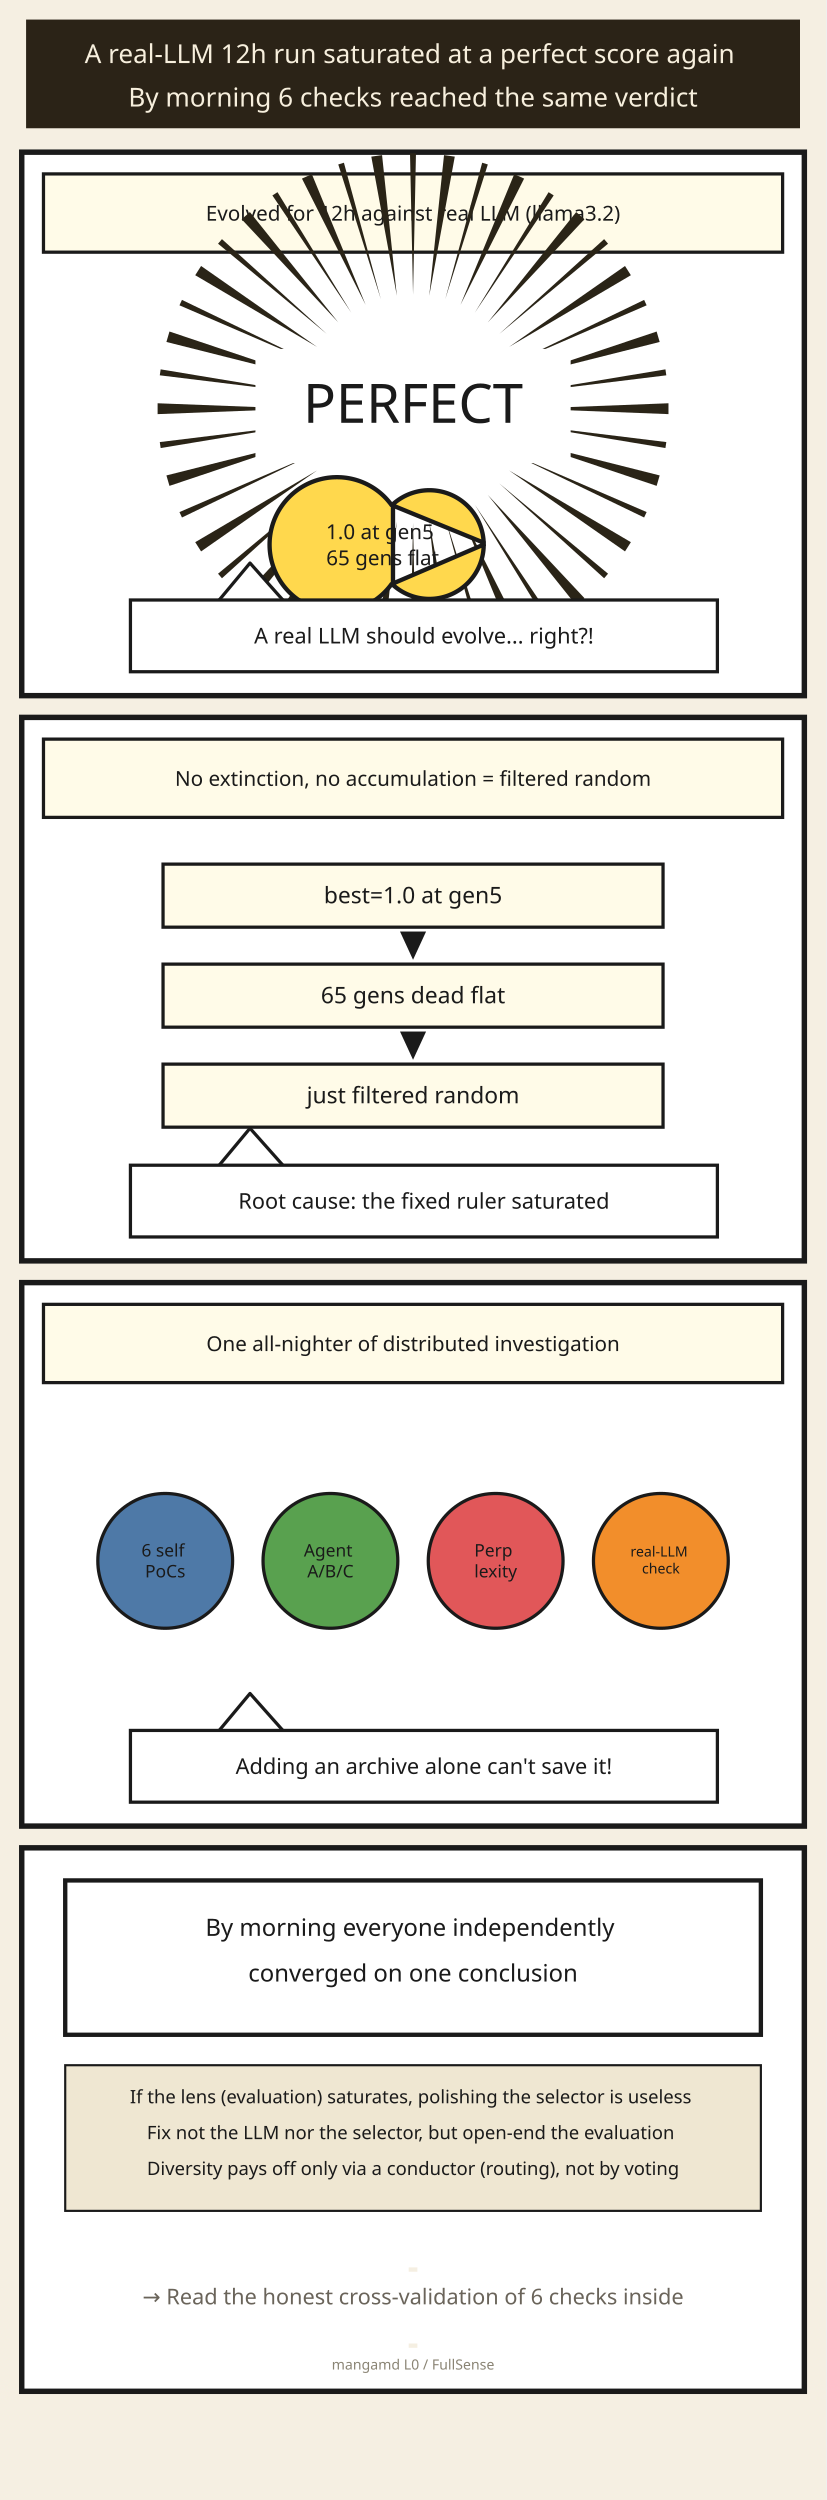
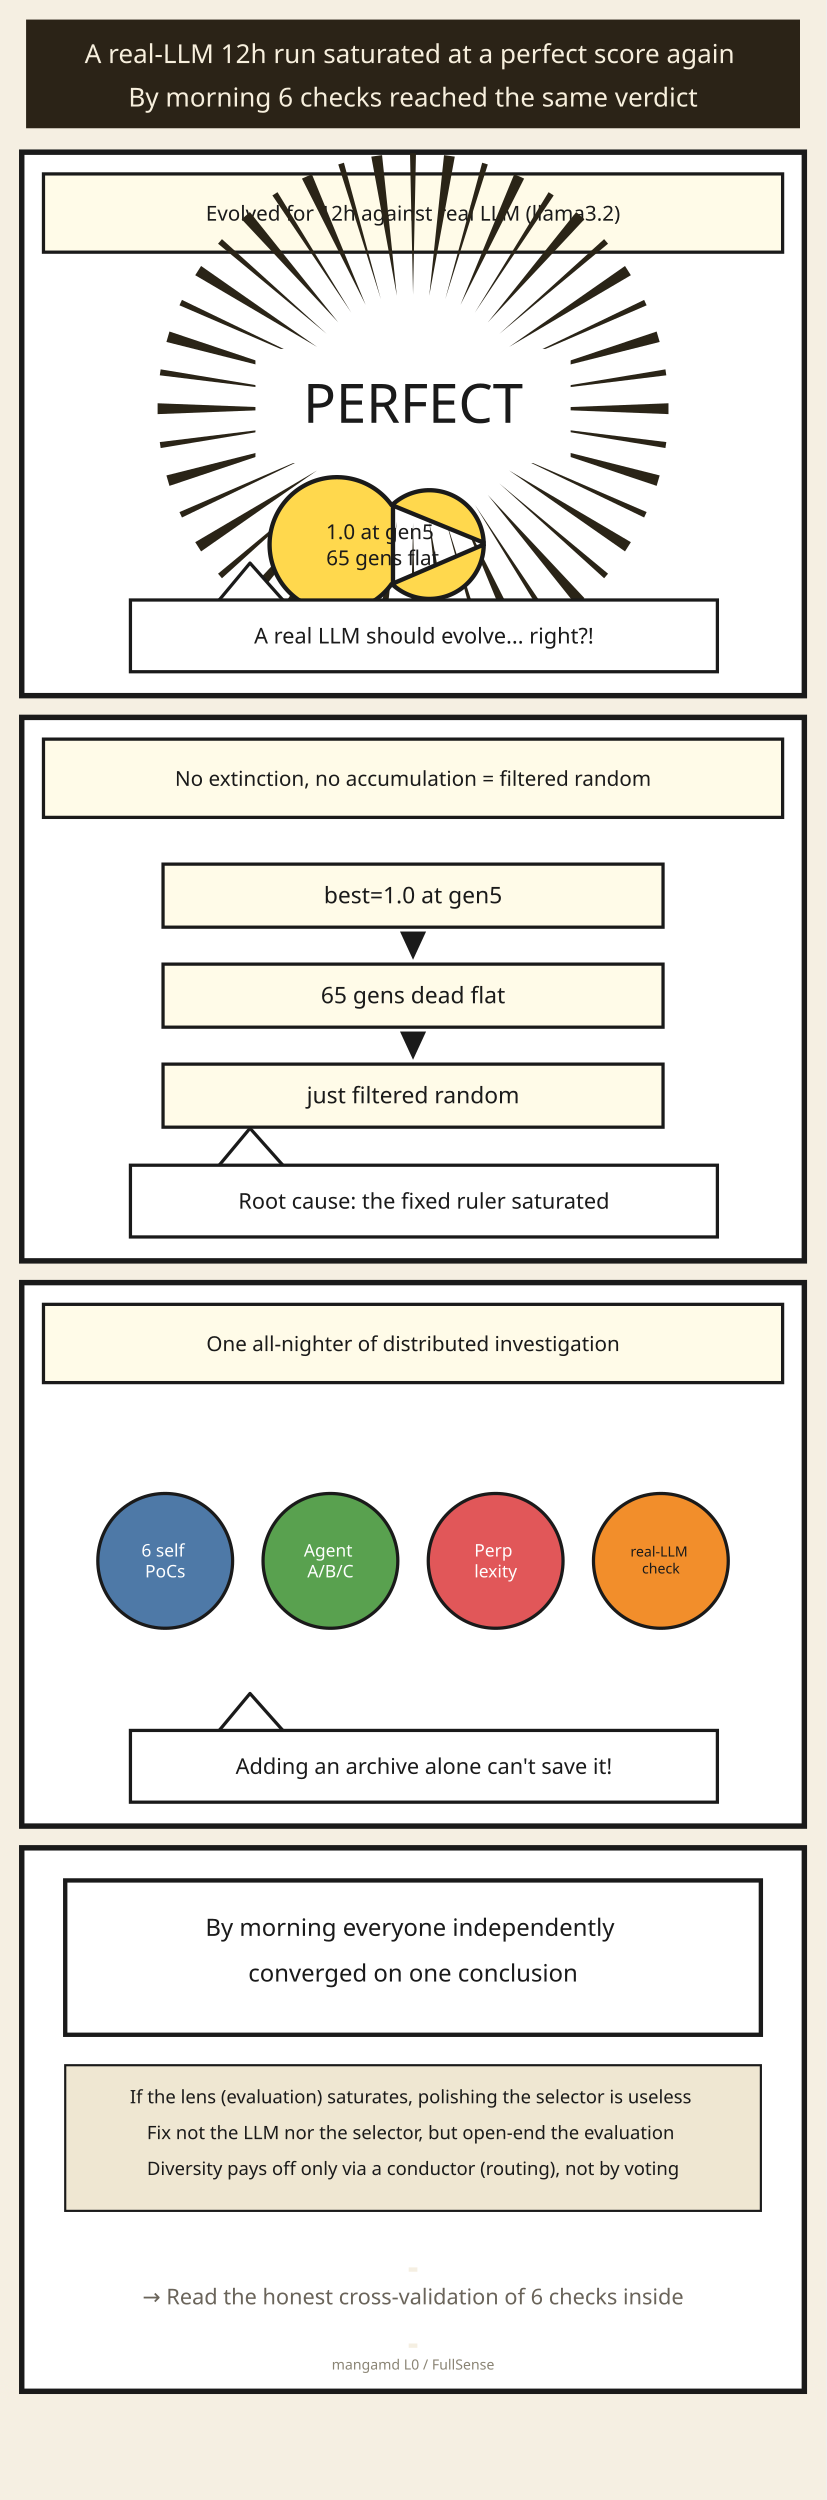
<svg xmlns="http://www.w3.org/2000/svg" viewBox="0 0 760 2300" role="img" aria-label="lldarwin v2 Overnight Marathon #27" style="width:100%;height:auto;max-width:1200px">
  <defs />
  <rect width="760" height="2300" fill="#f5efe2" />
  <g transform="translate(0.00,0.00) scale(1)">
    <path d="M 24.00,18.00 L 736.00,18.00 L 736.00,118.00 L 24.00,118.00 Z" fill="#2b2317" stroke="none" stroke-width="3" />
    <text font-family="'Segoe UI','Noto Sans',sans-serif" font-size="24" fill="#f7efdd" text-anchor="middle">
      <tspan x="380.0" y="58.0">A real-LLM 12h run saturated at a perfect score again</tspan>
      <tspan x="380.0" y="98.0">By morning 6 checks reached the same verdict</tspan>
    </text>
  </g>
  <g transform="translate(0.00,0.00) scale(1)">
    <path d="M 20.00,140.00 L 740.00,140.00 L 740.00,640.00 L 20.00,640.00 Z" fill="#ffffff" stroke="#1a1a1a" stroke-width="5" />
    <text font-family="'Segoe UI','Noto Sans',sans-serif" font-size="1" fill="#1a1a1a" text-anchor="middle">
      <tspan x="0.0" y="0.0" />
    </text>
  </g>
  <g transform="translate(0.00,0.00) scale(1)">
    <path d="M 20.00,660.00 L 740.00,660.00 L 740.00,1160.00 L 20.00,1160.00 Z" fill="#ffffff" stroke="#1a1a1a" stroke-width="5" />
    <text font-family="'Segoe UI','Noto Sans',sans-serif" font-size="1" fill="#1a1a1a" text-anchor="middle">
      <tspan x="0.0" y="0.0" />
    </text>
  </g>
  <g transform="translate(0.00,0.00) scale(1)">
    <path d="M 20.00,1180.00 L 740.00,1180.00 L 740.00,1680.00 L 20.00,1680.00 Z" fill="#ffffff" stroke="#1a1a1a" stroke-width="5" />
    <text font-family="'Segoe UI','Noto Sans',sans-serif" font-size="1" fill="#1a1a1a" text-anchor="middle">
      <tspan x="0.0" y="0.0" />
    </text>
  </g>
  <g transform="translate(0.00,0.00) scale(1)">
    <path d="M 20.00,1700.00 L 740.00,1700.00 L 740.00,2200.00 L 20.00,2200.00 Z" fill="#ffffff" stroke="#1a1a1a" stroke-width="5" />
    <text font-family="'Segoe UI','Noto Sans',sans-serif" font-size="1" fill="#1a1a1a" text-anchor="middle">
      <tspan x="0.0" y="0.0" />
    </text>
  </g>
  <g transform="translate(0.00,0.00) scale(1)">
    <path d="M 40.00,160.00 L 720.00,160.00 L 720.00,232.00 L 40.00,232.00 Z" fill="#fffbe8" stroke="#1a1a1a" stroke-width="3" />
    <text font-family="'Segoe UI','Noto Sans',sans-serif" font-size="19" fill="#1a1a1a" text-anchor="middle">
      <tspan x="380.0" y="203.0">Evolved for 12h against real LLM (llama3.2)</tspan>
    </text>
  </g>
  <g>
    <path d="M 485.0,376.0 L 615.0,381.0 L 615.0,371.0 Z" fill="#2a2417" />
    <path d="M 483.9,390.9 L 612.2,412.2 L 613.0,406.7 Z" fill="#2a2417" />
    <path d="M 480.7,405.6 L 604.1,447.0 L 606.9,437.4 Z" fill="#2a2417" />
    <path d="M 475.5,419.6 L 592.6,476.1 L 594.9,471.1 Z" fill="#2a2417" />
    <path d="M 468.3,432.8 L 575.0,507.3 L 580.4,498.8 Z" fill="#2a2417" />
    <path d="M 459.4,444.8 L 555.8,532.0 L 559.4,527.8 Z" fill="#2a2417" />
    <path d="M 448.8,455.4 L 530.1,556.9 L 537.7,550.3 Z" fill="#2a2417" />
    <path d="M 436.8,464.3 L 504.7,575.2 L 509.4,572.2 Z" fill="#2a2417" />
    <path d="M 423.6,471.5 L 473.1,591.8 L 482.2,587.7 Z" fill="#2a2417" />
    <path d="M 409.6,476.7 L 443.6,602.3 L 448.8,600.7 Z" fill="#2a2417" />
    <path d="M 394.9,479.9 L 408.5,609.3 L 418.4,607.9 Z" fill="#2a2417" />
    <path d="M 380.0,481.0 L 377.3,611.0 L 382.8,611.0 Z" fill="#2a2417" />
    <path d="M 365.1,479.9 L 341.6,607.9 L 351.5,609.3 Z" fill="#2a2417" />
    <path d="M 350.4,476.7 L 311.2,600.7 L 316.4,602.3 Z" fill="#2a2417" />
    <path d="M 336.4,471.5 L 277.8,587.7 L 286.9,591.8 Z" fill="#2a2417" />
    <path d="M 323.2,464.3 L 250.6,572.2 L 255.3,575.2 Z" fill="#2a2417" />
    <path d="M 311.2,455.4 L 222.3,550.3 L 229.9,556.9 Z" fill="#2a2417" />
    <path d="M 300.6,444.8 L 200.6,527.8 L 204.2,532.0 Z" fill="#2a2417" />
    <path d="M 291.7,432.8 L 179.6,498.8 L 185.0,507.3 Z" fill="#2a2417" />
    <path d="M 284.5,419.6 L 165.1,471.1 L 167.4,476.1 Z" fill="#2a2417" />
    <path d="M 279.3,405.6 L 153.1,437.4 L 155.9,447.0 Z" fill="#2a2417" />
    <path d="M 276.1,390.9 L 147.0,406.7 L 147.8,412.2 Z" fill="#2a2417" />
    <path d="M 275.0,376.0 L 145.0,371.0 L 145.0,381.0 Z" fill="#2a2417" />
    <path d="M 276.1,361.1 L 147.8,339.8 L 147.0,345.3 Z" fill="#2a2417" />
    <path d="M 279.3,346.4 L 155.9,305.0 L 153.1,314.6 Z" fill="#2a2417" />
    <path d="M 284.5,332.4 L 167.4,275.9 L 165.1,280.9 Z" fill="#2a2417" />
    <path d="M 291.7,319.2 L 185.0,244.7 L 179.6,253.2 Z" fill="#2a2417" />
    <path d="M 300.6,307.2 L 204.2,220.0 L 200.6,224.2 Z" fill="#2a2417" />
    <path d="M 311.2,296.6 L 229.9,195.1 L 222.3,201.7 Z" fill="#2a2417" />
    <path d="M 323.2,287.7 L 255.3,176.8 L 250.6,179.8 Z" fill="#2a2417" />
    <path d="M 336.4,280.5 L 286.9,160.2 L 277.8,164.3 Z" fill="#2a2417" />
    <path d="M 350.4,275.3 L 316.4,149.7 L 311.2,151.3 Z" fill="#2a2417" />
    <path d="M 365.1,272.1 L 351.5,142.7 L 341.6,144.1 Z" fill="#2a2417" />
    <path d="M 380.0,271.0 L 382.7,141.0 L 377.2,141.0 Z" fill="#2a2417" />
    <path d="M 394.9,272.1 L 418.4,144.1 L 408.5,142.7 Z" fill="#2a2417" />
    <path d="M 409.6,275.3 L 448.8,151.3 L 443.6,149.7 Z" fill="#2a2417" />
    <path d="M 423.6,280.5 L 482.2,164.3 L 473.1,160.2 Z" fill="#2a2417" />
    <path d="M 436.8,287.7 L 509.4,179.8 L 504.7,176.8 Z" fill="#2a2417" />
    <path d="M 448.8,296.6 L 537.7,201.7 L 530.1,195.1 Z" fill="#2a2417" />
    <path d="M 459.4,307.2 L 559.4,224.2 L 555.8,220.0 Z" fill="#2a2417" />
    <path d="M 468.3,319.2 L 580.4,253.2 L 575.0,244.7 Z" fill="#2a2417" />
    <path d="M 475.5,332.4 L 594.9,280.9 L 592.6,275.9 Z" fill="#2a2417" />
    <path d="M 480.7,346.4 L 606.9,314.6 L 604.1,305.0 Z" fill="#2a2417" />
    <path d="M 483.9,361.1 L 613.0,345.3 L 612.2,339.8 Z" fill="#2a2417" />
  </g>
  <g transform="translate(0.00,0.00) scale(1)">
    <path d="M 235.00,321.00 L 525.00,321.00 L 525.00,426.00 L 235.00,426.00 Z" fill="#ffffff" stroke="none" stroke-width="3" />
    <text font-family="'Segoe UI','Noto Sans',sans-serif" font-size="50" fill="#1a1a1a" text-anchor="middle">
      <tspan x="380.0" y="389.0">PERFECT</tspan>
    </text>
  </g>
  <path d="M 360.16,537.44 L 358.86,539.17 L 357.49,540.85 L 356.07,542.49 L 354.60,544.07 L 353.07,545.60 L 351.49,547.07 L 349.85,548.49 L 348.17,549.86 L 346.44,551.16 L 344.67,552.40 L 342.85,553.58 L 341.00,554.69 L 339.11,555.74 L 337.18,556.73 L 335.22,557.64 L 333.23,558.49 L 331.21,559.26 L 329.16,559.97 L 327.09,560.60 L 325.00,561.16 L 322.89,561.65 L 320.77,562.06 L 318.63,562.40 L 316.48,562.66 L 314.32,562.85 L 312.16,562.96 L 310.00,563.00 L 307.84,562.96 L 305.68,562.85 L 303.52,562.66 L 301.37,562.40 L 299.23,562.06 L 297.11,561.65 L 295.00,561.16 L 292.91,560.60 L 290.84,559.97 L 288.79,559.26 L 286.77,558.49 L 284.78,557.64 L 282.82,556.73 L 280.89,555.74 L 279.00,554.69 L 277.15,553.58 L 275.33,552.40 L 273.56,551.16 L 271.83,549.86 L 270.15,548.49 L 268.51,547.07 L 266.93,545.60 L 265.40,544.07 L 263.93,542.49 L 262.51,540.85 L 261.14,539.17 L 259.84,537.44 L 258.60,535.67 L 257.42,533.85 L 256.31,532.00 L 255.26,530.11 L 254.27,528.18 L 253.36,526.22 L 252.51,524.23 L 251.74,522.21 L 251.03,520.16 L 250.40,518.09 L 249.84,516.00 L 249.35,513.89 L 248.94,511.77 L 248.60,509.63 L 248.34,507.48 L 248.15,505.32 L 248.04,503.16 L 248.00,501.00 L 248.04,498.84 L 248.15,496.68 L 248.34,494.52 L 248.60,492.37 L 248.94,490.23 L 249.35,488.11 L 249.84,486.00 L 250.40,483.91 L 251.03,481.84 L 251.74,479.79 L 252.51,477.77 L 253.36,475.78 L 254.27,473.82 L 255.26,471.89 L 256.31,470.00 L 257.42,468.15 L 258.60,466.33 L 259.84,464.56 L 261.14,462.83 L 262.51,461.15 L 263.93,459.51 L 265.40,457.93 L 266.93,456.40 L 268.51,454.93 L 270.15,453.51 L 271.83,452.14 L 273.56,450.84 L 275.33,449.60 L 277.15,448.42 L 279.00,447.31 L 280.89,446.26 L 282.82,445.27 L 284.78,444.36 L 286.77,443.51 L 288.79,442.74 L 290.84,442.03 L 292.91,441.40 L 295.00,440.84 L 297.11,440.35 L 299.23,439.94 L 301.37,439.60 L 303.52,439.34 L 305.68,439.15 L 307.84,439.04 L 310.00,439.00 L 312.16,439.04 L 314.32,439.15 L 316.48,439.34 L 318.63,439.60 L 320.77,439.94 L 322.89,440.35 L 325.00,440.84 L 327.09,441.40 L 329.16,442.03 L 331.21,442.74 L 333.23,443.51 L 335.22,444.36 L 337.18,445.27 L 339.11,446.26 L 341.00,447.31 L 342.85,448.42 L 344.67,449.60 L 346.44,450.84 L 348.17,452.14 L 349.85,453.51 L 351.49,454.93 L 353.07,456.40 L 354.60,457.93 L 356.07,459.51 L 357.49,461.15 L 358.86,462.83 L 360.16,464.56 L 444.97,499.26 L 444.88,497.51 L 444.73,495.77 L 444.51,494.04 L 444.24,492.32 L 443.91,490.60 L 443.51,488.90 L 443.06,487.22 L 442.55,485.55 L 441.98,483.90 L 441.36,482.27 L 440.68,480.66 L 439.94,479.08 L 439.15,477.53 L 438.30,476.00 L 437.40,474.50 L 436.45,473.04 L 435.45,471.61 L 434.40,470.22 L 433.30,468.86 L 432.16,467.54 L 430.97,466.27 L 429.73,465.03 L 428.46,463.84 L 427.14,462.70 L 425.78,461.60 L 424.39,460.55 L 422.96,459.55 L 421.50,458.60 L 420.00,457.70 L 418.47,456.85 L 416.92,456.06 L 415.34,455.32 L 413.73,454.64 L 412.10,454.02 L 410.45,453.45 L 408.78,452.94 L 407.10,452.49 L 405.40,452.09 L 403.68,451.76 L 401.96,451.49 L 400.23,451.27 L 398.49,451.12 L 396.74,451.03 L 395.00,451.00 L 393.26,451.03 L 391.51,451.12 L 389.77,451.27 L 388.04,451.49 L 386.32,451.76 L 384.60,452.09 L 382.90,452.49 L 381.22,452.94 L 379.55,453.45 L 377.90,454.02 L 376.27,454.64 L 374.66,455.32 L 373.08,456.06 L 371.53,456.85 L 370.00,457.70 L 368.50,458.60 L 367.04,459.55 L 365.61,460.55 L 364.22,461.60 L 362.86,462.70 L 361.54,463.84 L 361.54,538.16 L 362.86,539.30 L 364.22,540.40 L 365.61,541.45 L 367.04,542.45 L 368.50,543.40 L 370.00,544.30 L 371.53,545.15 L 373.08,545.94 L 374.66,546.68 L 376.27,547.36 L 377.90,547.98 L 379.55,548.55 L 381.22,549.06 L 382.90,549.51 L 384.60,549.91 L 386.32,550.24 L 388.04,550.51 L 389.77,550.73 L 391.51,550.88 L 393.26,550.97 L 395.00,551.00 L 396.74,550.97 L 398.49,550.88 L 400.23,550.73 L 401.96,550.51 L 403.68,550.24 L 405.40,549.91 L 407.10,549.51 L 408.78,549.06 L 410.45,548.55 L 412.10,547.98 L 413.73,547.36 L 415.34,546.68 L 416.92,545.94 L 418.47,545.15 L 420.00,544.30 L 421.50,543.40 L 422.96,542.45 L 424.39,541.45 L 425.78,540.40 L 427.14,539.30 L 428.46,538.16 L 429.73,536.97 L 430.97,535.73 L 432.16,534.46 L 433.30,533.14 L 434.40,531.78 L 435.45,530.39 L 436.45,528.96 L 437.40,527.50 L 438.30,526.00 L 439.15,524.47 L 439.94,522.92 L 440.68,521.34 L 441.36,519.73 L 441.98,518.10 L 442.55,516.45 L 443.06,514.78 L 443.51,513.10 L 443.91,511.40 L 444.24,509.68 L 444.51,507.96 L 444.73,506.23 L 444.88,504.49 L 444.97,502.74 L 445.00,501.00 Z" fill="#ffd84d" stroke="#1a1a1a" stroke-width="4" fill-rule="nonzero" />
  <g transform="translate(0.00,0.00) scale(1)">
    <path d="M 348.00,476.00 L 352.00,476.00 L 352.00,479.00 L 348.00,479.00 Z" fill="#ffd84d" stroke="none" stroke-width="3" />
    <text font-family="'Segoe UI','Noto Sans',sans-serif" font-size="19" fill="#1a1a1a" text-anchor="middle">
      <tspan x="352.0" y="496.0">1.0 at gen5</tspan>
      <tspan x="352.0" y="520.0">65 gens flat</tspan>
    </text>
  </g>
  <g transform="translate(0.00,0.00) scale(1)">
    <path d="M 200.00,554.00 L 230.00,518.00 L 262.00,554.00 Z" fill="#ffffff" stroke="#1a1a1a" stroke-width="3" stroke-linejoin="round" />
    <path d="M 120.00,552.00 L 660.00,552.00 L 660.00,618.00 L 120.00,618.00 Z" fill="#ffffff" stroke="#1a1a1a" stroke-width="3" />
    <text font-family="'Segoe UI','Noto Sans',sans-serif" font-size="20" fill="#1a1a1a" text-anchor="middle">
      <tspan x="390.0" y="592.0">A real LLM should evolve... right?!</tspan>
    </text>
  </g>
  <g transform="translate(0.00,0.00) scale(1)">
    <path d="M 40.00,680.00 L 720.00,680.00 L 720.00,752.00 L 40.00,752.00 Z" fill="#fffbe8" stroke="#1a1a1a" stroke-width="3" />
    <text font-family="'Segoe UI','Noto Sans',sans-serif" font-size="19" fill="#1a1a1a" text-anchor="middle">
      <tspan x="380.0" y="723.0">No extinction, no accumulation = filtered random</tspan>
    </text>
  </g>
  <g transform="translate(0.00,0.00) scale(1)">
    <path d="M 150.00,795.00 L 610.00,795.00 L 610.00,853.00 L 150.00,853.00 Z" fill="#fffbe8" stroke="#1a1a1a" stroke-width="3" />
    <text font-family="'Segoe UI','Noto Sans',sans-serif" font-size="21" fill="#1a1a1a" text-anchor="middle">
      <tspan x="380.0" y="831.0">best=1.0 at gen5</tspan>
    </text>
  </g>
  <g transform="translate(0.00,0.00) scale(1)">
    <path d="M 368.00,857.00 L 392.00,857.00 L 380.00,883.00 Z" fill="#1a1a1a" stroke="none" stroke-width="3" />
    <text font-family="'Segoe UI','Noto Sans',sans-serif" font-size="1" fill="#1a1a1a" text-anchor="middle">
      <tspan x="0.0" y="0.0" />
    </text>
  </g>
  <g transform="translate(0.00,0.00) scale(1)">
    <path d="M 150.00,887.00 L 610.00,887.00 L 610.00,945.00 L 150.00,945.00 Z" fill="#fffbe8" stroke="#1a1a1a" stroke-width="3" />
    <text font-family="'Segoe UI','Noto Sans',sans-serif" font-size="21" fill="#1a1a1a" text-anchor="middle">
      <tspan x="380.0" y="923.0">65 gens dead flat</tspan>
    </text>
  </g>
  <g transform="translate(0.00,0.00) scale(1)">
    <path d="M 368.00,949.00 L 392.00,949.00 L 380.00,975.00 Z" fill="#1a1a1a" stroke="none" stroke-width="3" />
    <text font-family="'Segoe UI','Noto Sans',sans-serif" font-size="1" fill="#1a1a1a" text-anchor="middle">
      <tspan x="0.0" y="0.0" />
    </text>
  </g>
  <g transform="translate(0.00,0.00) scale(1)">
    <path d="M 150.00,979.00 L 610.00,979.00 L 610.00,1037.00 L 150.00,1037.00 Z" fill="#fffbe8" stroke="#1a1a1a" stroke-width="3" />
    <text font-family="'Segoe UI','Noto Sans',sans-serif" font-size="21" fill="#1a1a1a" text-anchor="middle">
      <tspan x="380.0" y="1015.0">just filtered random</tspan>
    </text>
  </g>
  <g transform="translate(0.00,0.00) scale(1)">
    <path d="M 200.00,1074.00 L 230.00,1038.00 L 262.00,1074.00 Z" fill="#ffffff" stroke="#1a1a1a" stroke-width="3" stroke-linejoin="round" />
    <path d="M 120.00,1072.00 L 660.00,1072.00 L 660.00,1138.00 L 120.00,1138.00 Z" fill="#ffffff" stroke="#1a1a1a" stroke-width="3" />
    <text font-family="'Segoe UI','Noto Sans',sans-serif" font-size="20" fill="#1a1a1a" text-anchor="middle">
      <tspan x="390.0" y="1112.0">Root cause: the fixed ruler saturated</tspan>
    </text>
  </g>
  <g transform="translate(0.00,0.00) scale(1)">
    <path d="M 40.00,1200.00 L 720.00,1200.00 L 720.00,1272.00 L 40.00,1272.00 Z" fill="#fffbe8" stroke="#1a1a1a" stroke-width="3" />
    <text font-family="'Segoe UI','Noto Sans',sans-serif" font-size="19" fill="#1a1a1a" text-anchor="middle">
      <tspan x="380.0" y="1243.0">One all-nighter of distributed investigation</tspan>
    </text>
  </g>
  <g transform="translate(0.00,0.00) scale(1)">
    <path d="M 90.00,1436.00 a 62.00,62.00 0 1,0 124.00,0 a 62.00,62.00 0 1,0 -124.00,0 Z" fill="#4e79a7" stroke="#1a1a1a" stroke-width="3" />
-     <text font-family="'Segoe UI','Noto Sans',sans-serif" font-size="16" fill="#1a1a1a" text-anchor="middle">
+     <text font-family="'Segoe UI','Noto Sans',sans-serif" font-size="16" fill="#ffffff" text-anchor="middle">
      <tspan x="152.0" y="1432.0">6 self</tspan>
      <tspan x="152.0" y="1451.2">PoCs</tspan>
    </text>
  </g>
  <g transform="translate(0.00,0.00) scale(1)">
    <path d="M 242.00,1436.00 a 62.00,62.00 0 1,0 124.00,0 a 62.00,62.00 0 1,0 -124.00,0 Z" fill="#59a14f" stroke="#1a1a1a" stroke-width="3" />
-     <text font-family="'Segoe UI','Noto Sans',sans-serif" font-size="16" fill="#1a1a1a" text-anchor="middle">
+     <text font-family="'Segoe UI','Noto Sans',sans-serif" font-size="16" fill="#ffffff" text-anchor="middle">
      <tspan x="304.0" y="1432.0">Agent</tspan>
      <tspan x="304.0" y="1451.2">A/B/C</tspan>
    </text>
  </g>
  <g transform="translate(0.00,0.00) scale(1)">
    <path d="M 394.00,1436.00 a 62.00,62.00 0 1,0 124.00,0 a 62.00,62.00 0 1,0 -124.00,0 Z" fill="#e15759" stroke="#1a1a1a" stroke-width="3" />
-     <text font-family="'Segoe UI','Noto Sans',sans-serif" font-size="16" fill="#1a1a1a" text-anchor="middle">
+     <text font-family="'Segoe UI','Noto Sans',sans-serif" font-size="16" fill="#ffffff" text-anchor="middle">
      <tspan x="456.0" y="1432.0">Perp</tspan>
      <tspan x="456.0" y="1451.2">lexity</tspan>
    </text>
  </g>
  <g transform="translate(0.00,0.00) scale(1)">
    <path d="M 546.00,1436.00 a 62.00,62.00 0 1,0 124.00,0 a 62.00,62.00 0 1,0 -124.00,0 Z" fill="#f28e2b" stroke="#1a1a1a" stroke-width="3" />
    <text font-family="'Segoe UI','Noto Sans',sans-serif" font-size="13" fill="#1a1a1a" text-anchor="middle">
      <tspan x="608.0" y="1432.0">real-LLM</tspan>
      <tspan x="608.0" y="1447.6">check</tspan>
    </text>
  </g>
  <g transform="translate(0.00,0.00) scale(1)">
    <path d="M 200.00,1594.00 L 230.00,1558.00 L 262.00,1594.00 Z" fill="#ffffff" stroke="#1a1a1a" stroke-width="3" stroke-linejoin="round" />
    <path d="M 120.00,1592.00 L 660.00,1592.00 L 660.00,1658.00 L 120.00,1658.00 Z" fill="#ffffff" stroke="#1a1a1a" stroke-width="3" />
    <text font-family="'Segoe UI','Noto Sans',sans-serif" font-size="20" fill="#1a1a1a" text-anchor="middle">
      <tspan x="390.0" y="1632.0">Adding an archive alone can't save it!</tspan>
    </text>
  </g>
  <g transform="translate(0.00,0.00) scale(1)">
    <path d="M 60.00,1730.00 L 700.00,1730.00 L 700.00,1872.00 L 60.00,1872.00 Z" fill="#ffffff" stroke="#1a1a1a" stroke-width="4" />
    <text font-family="'Segoe UI','Noto Sans',sans-serif" font-size="22" fill="#1a1a1a" text-anchor="middle">
      <tspan x="380.0" y="1781.0">By morning everyone independently</tspan>
      <tspan x="380.0" y="1823.0">converged on one conclusion</tspan>
    </text>
  </g>
  <g transform="translate(0.00,0.00) scale(1)">
    <path d="M 60.00,1900.00 L 700.00,1900.00 L 700.00,2034.00 L 60.00,2034.00 Z" fill="#efe7d2" stroke="#1a1a1a" stroke-width="2" />
    <text font-family="'Segoe UI','Noto Sans',sans-serif" font-size="17" fill="#1a1a1a" text-anchor="middle">
      <tspan x="380.0" y="1935.0">If the lens (evaluation) saturates, polishing the selector is useless</tspan>
      <tspan x="380.0" y="1968.0">Fix not the LLM nor the selector, but open-end the evaluation</tspan>
      <tspan x="380.0" y="2001.0">Diversity pays off only via a conductor (routing), not by voting</tspan>
    </text>
  </g>
  <g transform="translate(0.00,0.00) scale(1)">
    <path d="M 376.00,2086.00 L 384.00,2086.00 L 384.00,2090.00 L 376.00,2090.00 Z" fill="#f5efe2" stroke="none" stroke-width="3" />
    <text font-family="'Segoe UI','Noto Sans',sans-serif" font-size="20" fill="#6a645a" text-anchor="middle">
      <tspan x="380.0" y="2120.0">→ Read the honest cross-validation of 6 checks inside</tspan>
    </text>
  </g>
  <g transform="translate(0.00,0.00) scale(1)">
    <path d="M 376.00,2156.00 L 384.00,2156.00 L 384.00,2160.00 L 376.00,2160.00 Z" fill="#f5efe2" stroke="none" stroke-width="3" />
    <text font-family="'Segoe UI','Noto Sans',sans-serif" font-size="13" fill="#8a8474" text-anchor="middle">
      <tspan x="380.0" y="2180.0">mangamd L0 / FullSense</tspan>
    </text>
  </g>
</svg>
